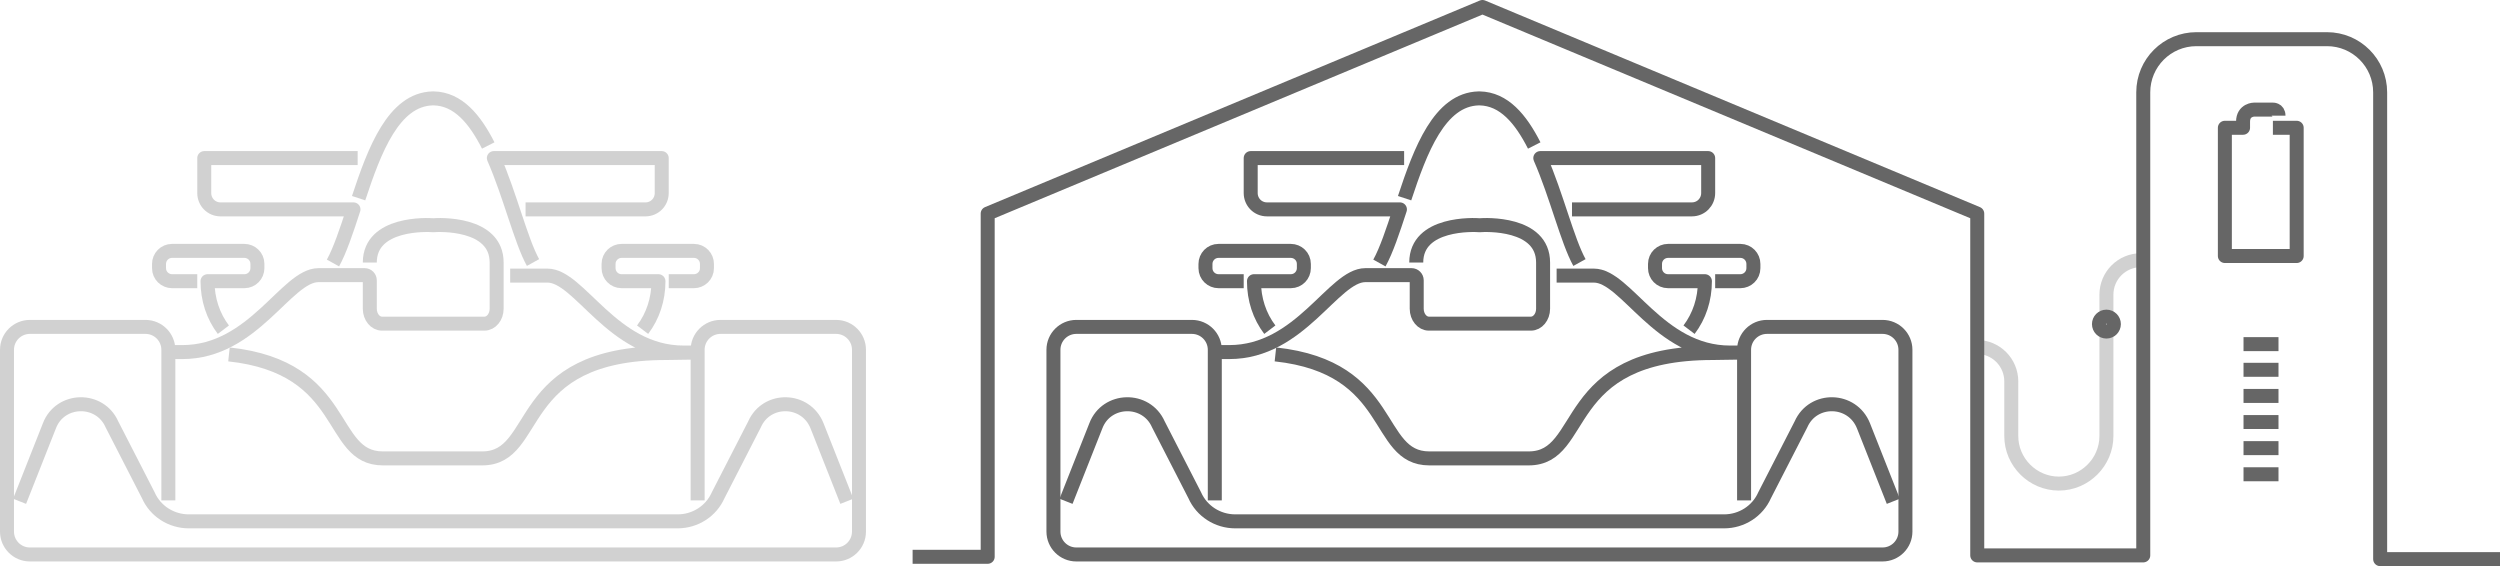
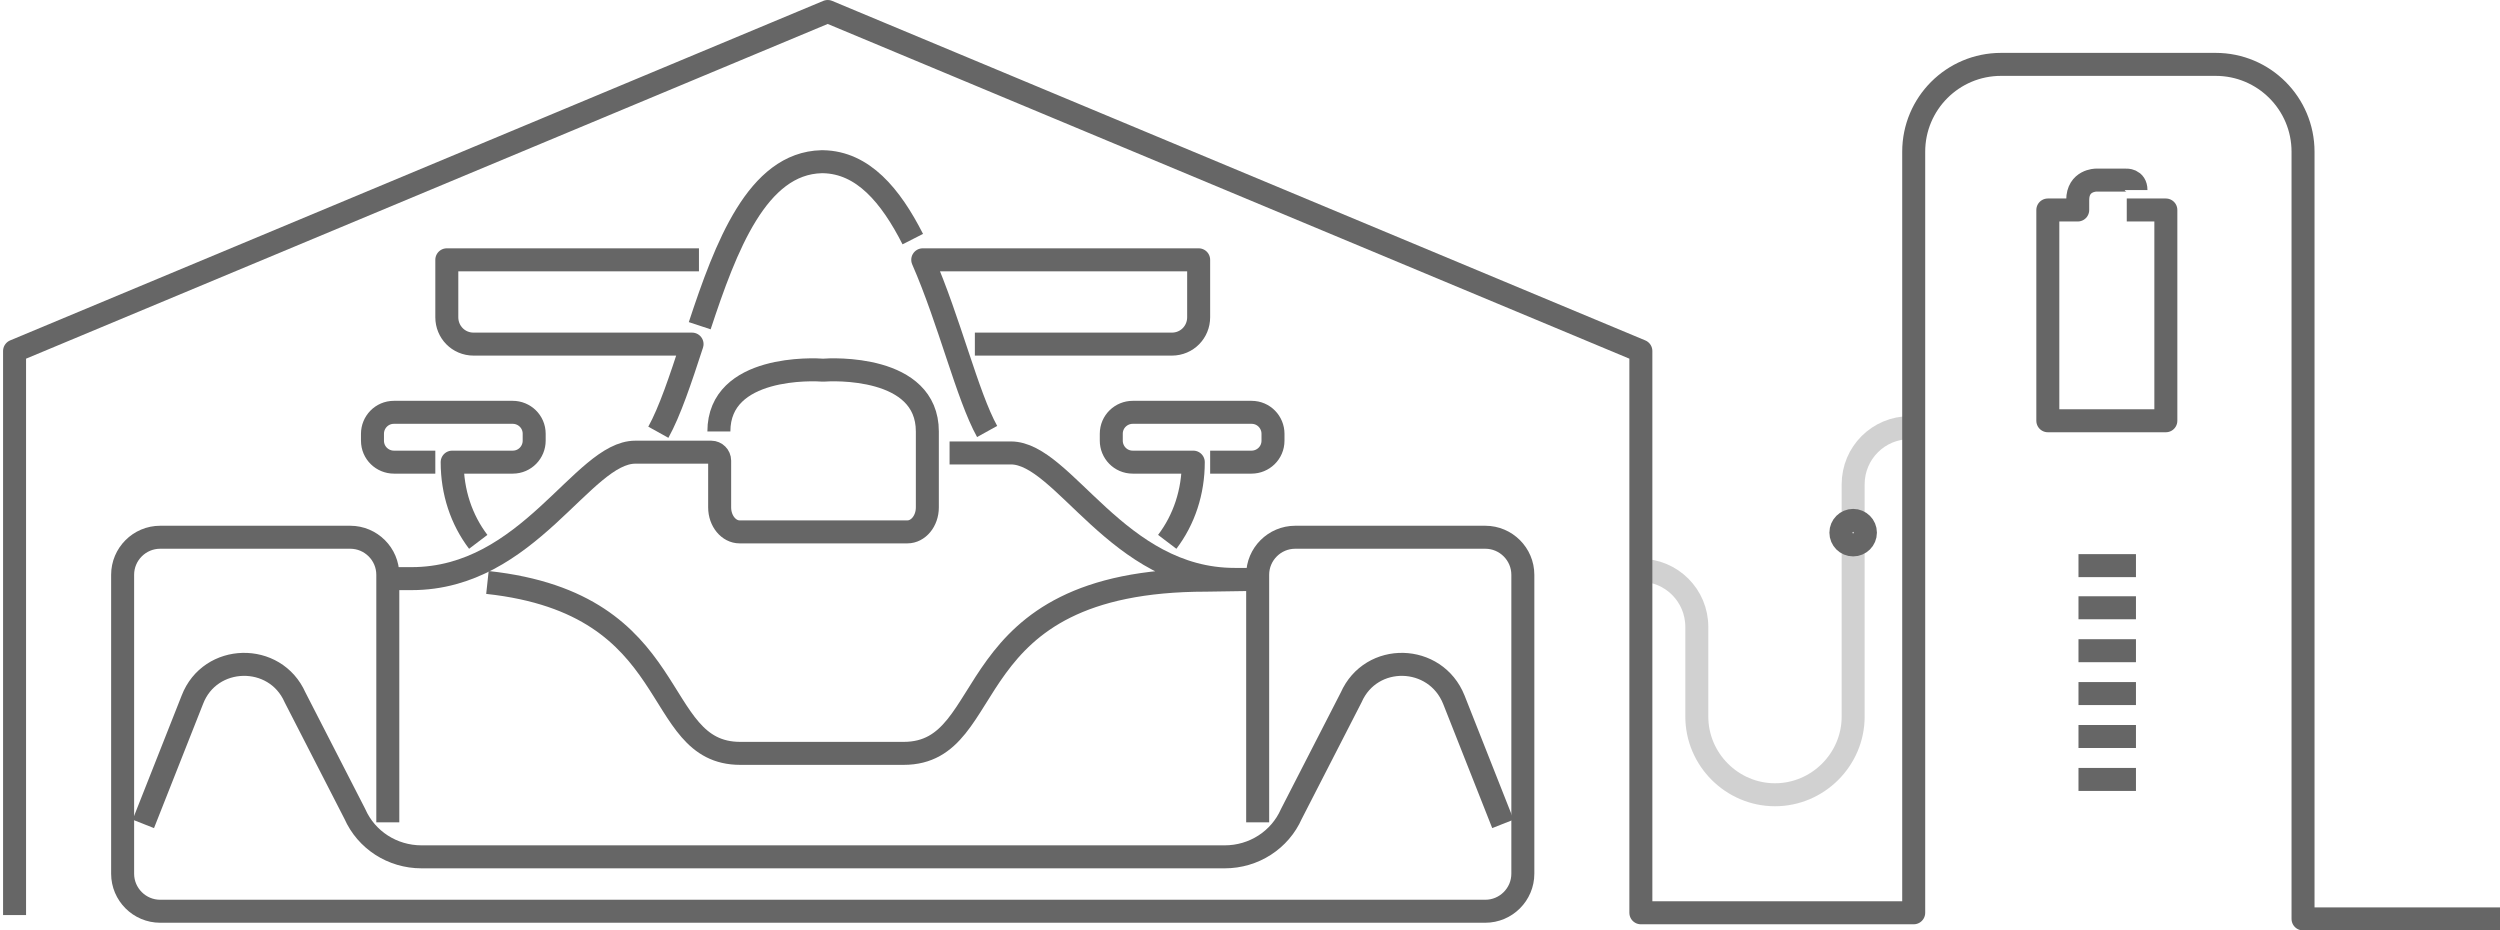
- <svg xmlns="http://www.w3.org/2000/svg" version="1.1" id="Layer_1" x="0px" y="0px" viewBox="0 0 536.1 121.3" enable-background="new 0 0 536.1 121.3" xml:space="preserve">
+ <svg xmlns="http://www.w3.org/2000/svg" version="1.1" id="Layer_1" x="0px" y="0px" viewBox="0 0 326.2 121.3" enable-background="new 0 0 326.2 121.3" xml:space="preserve">
  <g>
-     <path opacity="0.3" fill="none" stroke="#666666" stroke-width="3" stroke-linejoin="round" stroke-miterlimit="10" d="M423.9,74.4   L423.9,74.4c4.1,0,7.4,3.3,7.4,7.4v11.7c0,5.6,4.6,10.2,10.2,10.2l0,0c5.6,0,10.2-4.6,10.2-10.2V63.2c0-4.1,3.3-7.4,7.4-7.4h0.5" />
+     <path opacity="0.3" fill="none" stroke="#666666" stroke-width="3" stroke-linejoin="round" stroke-miterlimit="10" enable-background="new    " d="   M214,74.4L214,74.4c4.1,0,7.4,3.3,7.4,7.4v11.7c0,5.6,4.6,10.2,10.2,10.2l0,0c5.6,0,10.2-4.6,10.2-10.2V63.2c0-4.1,3.3-7.4,7.4-7.4   h0.5" />
    <g>
-       <line fill="none" stroke="#666666" stroke-width="3" stroke-linejoin="round" stroke-miterlimit="10" x1="481.1" y1="101.7" x2="488.6" y2="101.7" />
-       <line fill="none" stroke="#666666" stroke-width="3" stroke-linejoin="round" stroke-miterlimit="10" x1="481.1" y1="96.1" x2="488.6" y2="96.1" />
-       <line fill="none" stroke="#666666" stroke-width="3" stroke-linejoin="round" stroke-miterlimit="10" x1="481.1" y1="90.5" x2="488.6" y2="90.5" />
-       <line fill="none" stroke="#666666" stroke-width="3" stroke-linejoin="round" stroke-miterlimit="10" x1="481.1" y1="84.9" x2="488.6" y2="84.9" />
-       <line fill="none" stroke="#666666" stroke-width="3" stroke-linejoin="round" stroke-miterlimit="10" x1="481.1" y1="79.3" x2="488.6" y2="79.3" />
-       <line fill="none" stroke="#666666" stroke-width="3" stroke-linejoin="round" stroke-miterlimit="10" x1="481.1" y1="73.8" x2="488.6" y2="73.8" />
+       <line fill="none" stroke="#666666" stroke-width="3" stroke-linejoin="round" stroke-miterlimit="10" x1="271.2" y1="101.7" x2="278.7" y2="101.7" />
+       <line fill="none" stroke="#666666" stroke-width="3" stroke-linejoin="round" stroke-miterlimit="10" x1="271.2" y1="96.1" x2="278.7" y2="96.1" />
+       <line fill="none" stroke="#666666" stroke-width="3" stroke-linejoin="round" stroke-miterlimit="10" x1="271.2" y1="90.5" x2="278.7" y2="90.5" />
+       <line fill="none" stroke="#666666" stroke-width="3" stroke-linejoin="round" stroke-miterlimit="10" x1="271.2" y1="84.9" x2="278.7" y2="84.9" />
+       <line fill="none" stroke="#666666" stroke-width="3" stroke-linejoin="round" stroke-miterlimit="10" x1="271.2" y1="79.3" x2="278.7" y2="79.3" />
+       <line fill="none" stroke="#666666" stroke-width="3" stroke-linejoin="round" stroke-miterlimit="10" x1="271.2" y1="73.8" x2="278.7" y2="73.8" />
    </g>
-     <circle fill-rule="evenodd" clip-rule="evenodd" fill="none" stroke="#666666" stroke-width="3" stroke-linejoin="round" stroke-miterlimit="10" cx="451.7" cy="69.5" r="1.6" />
+     <circle fill="none" stroke="#666666" stroke-width="3" stroke-linejoin="round" stroke-miterlimit="10" cx="241.8" cy="69.5" r="1.6" />
    <g>
      <g>
-         <path fill="none" stroke="#666666" stroke-width="3" stroke-linejoin="round" stroke-miterlimit="10" d="M362.2,70.7     c2.2-2.9,3.4-6.5,3.4-10.4h0h-7.9c-1.6,0-2.8-1.3-2.8-2.8v-0.9c0-1.6,1.3-2.8,2.8-2.8h15.5c1.6,0,2.8,1.3,2.8,2.8v0.9     c0,1.6-1.3,2.8-2.8,2.8h-5.4" />
-         <path fill="none" stroke="#666666" stroke-width="3" stroke-linejoin="round" stroke-miterlimit="10" d="M272.3,70.7     c-2.2-2.9-3.4-6.5-3.4-10.4h0h7.9c1.6,0,2.8-1.3,2.8-2.8v-0.9c0-1.6-1.3-2.8-2.8-2.8h-15.5c-1.6,0-2.8,1.3-2.8,2.8v0.9     c0,1.6,1.3,2.8,2.8,2.8h5.4" />
+         <path fill="none" stroke="#666666" stroke-width="3" stroke-linejoin="round" stroke-miterlimit="10" d="M152.3,70.7     c2.2-2.9,3.4-6.5,3.4-10.4l0,0h-7.9c-1.6,0-2.8-1.3-2.8-2.8v-0.9c0-1.6,1.3-2.8,2.8-2.8h15.5c1.6,0,2.8,1.3,2.8,2.8v0.9     c0,1.6-1.3,2.8-2.8,2.8h-5.4" />
+         <path fill="none" stroke="#666666" stroke-width="3" stroke-linejoin="round" stroke-miterlimit="10" d="M62.4,70.7     c-2.2-2.9-3.4-6.5-3.4-10.4l0,0h7.9c1.6,0,2.8-1.3,2.8-2.8v-0.9c0-1.6-1.3-2.8-2.8-2.8H51.4c-1.6,0-2.8,1.3-2.8,2.8v0.9     c0,1.6,1.3,2.8,2.8,2.8h5.4" />
      </g>
-       <path fill="none" stroke="#666666" stroke-width="3" stroke-linejoin="round" stroke-miterlimit="10" d="M329,31.2    c-2.9-5.7-6.5-10-11.7-10.1v0c0,0-0.1,0-0.1,0c0,0-0.1,0-0.1,0v0c-8.4,0.2-12.5,11.1-15.9,21.4" />
-       <path fill="none" stroke="#666666" stroke-width="3" stroke-linejoin="round" stroke-miterlimit="10" d="M338.7,56.3    c-2.6-4.7-4.9-14.4-8.4-22.4l36,0v7.5c0,1.9-1.5,3.5-3.5,3.5h-25.7" />
-       <path fill="none" stroke="#666666" stroke-width="3" stroke-linejoin="round" stroke-miterlimit="10" d="M301.1,33.9h-32.9v7.5    c0,1.9,1.5,3.5,3.5,3.5h28.3l0.2,0c-1.5,4.6-2.9,8.8-4.4,11.5" />
-       <path fill="none" stroke="#666666" stroke-width="3" stroke-linejoin="round" stroke-miterlimit="10" d="M317.3,119" />
-       <path fill="none" stroke="#666666" stroke-width="3" stroke-linejoin="round" stroke-miterlimit="10" d="M406,107.5l-6.4-16.2    c-2.4-6-10.8-6.2-13.4-0.3l-7.8,15.2c-1.5,3.4-4.9,5.6-8.7,5.6H264.9c-3.8,0-7.2-2.2-8.7-5.6L248.4,91c-2.6-5.9-11.1-5.7-13.4,0.3    l-6.4,16.2" />
-       <path fill="none" stroke="#666666" stroke-width="3" stroke-linejoin="round" stroke-miterlimit="10" d="M374,107.3V75    c0-2.7,2.2-4.9,4.9-4.9h24.8c2.7,0,4.9,2.2,4.9,4.9v19.5V114c0,2.7-2.2,4.9-4.9,4.9H230.8c-2.7,0-4.9-2.2-4.9-4.9V94.5V75    c0-2.7,2.2-4.9,4.9-4.9h24.8c2.7,0,4.9,2.2,4.9,4.9v32.3" />
-       <path fill="none" stroke="#666666" stroke-width="3" stroke-linejoin="round" stroke-miterlimit="10" d="M303.7,56.3    c0-8.7,12.5-8.1,13.6-8c1.1-0.1,13.6-0.7,13.6,8v9.9c0,1.8-1.2,3.2-2.6,3.2h-10.9h-0.1h-10.9c-1.4,0-2.6-1.4-2.6-3.2v-6.1    c0-0.6-0.5-1.1-1.1-1.1h-9.9c-6.9,0-13.9,16.5-29.2,16.5h-3.3" />
-       <path fill="none" stroke="#666666" stroke-width="3" stroke-linejoin="round" stroke-miterlimit="10" d="M333.8,59.1h8    c6.9,0,13.9,16.5,29.2,16.5h2.8l-6.5,0.1c-33.2,0-26.7,22.6-39.5,22.6c-6.2,0-15.1,0-21.3,0c-11.9,0-7.1-19.5-33-22.3" />
+       <path fill="none" stroke="#666666" stroke-width="3" stroke-linejoin="round" stroke-miterlimit="10" d="M119.1,31.2    c-2.9-5.7-6.5-10-11.7-10.1l0,0h-0.1h-0.1l0,0c-8.4,0.2-12.5,11.1-15.9,21.4" />
+       <path fill="none" stroke="#666666" stroke-width="3" stroke-linejoin="round" stroke-miterlimit="10" d="M128.8,56.3    c-2.6-4.7-4.9-14.4-8.4-22.4h36v7.5c0,1.9-1.5,3.5-3.5,3.5h-25.7" />
+       <path fill="none" stroke="#666666" stroke-width="3" stroke-linejoin="round" stroke-miterlimit="10" d="M91.2,33.9H58.3v7.5    c0,1.9,1.5,3.5,3.5,3.5h28.3h0.2c-1.5,4.6-2.9,8.8-4.4,11.5" />
+       <path fill="none" stroke="#666666" stroke-width="3" stroke-linejoin="round" stroke-miterlimit="10" d="M107.4,119" />
+       <path fill="none" stroke="#666666" stroke-width="3" stroke-linejoin="round" stroke-miterlimit="10" d="M196.1,107.5l-6.4-16.2    c-2.4-6-10.8-6.2-13.4-0.3l-7.8,15.2c-1.5,3.4-4.9,5.6-8.7,5.6H55c-3.8,0-7.2-2.2-8.7-5.6L38.5,91c-2.6-5.9-11.1-5.7-13.4,0.3    l-6.4,16.2" />
+       <path fill="none" stroke="#666666" stroke-width="3" stroke-linejoin="round" stroke-miterlimit="10" d="M164.1,107.3V75    c0-2.7,2.2-4.9,4.9-4.9h24.8c2.7,0,4.9,2.2,4.9,4.9v19.5V114c0,2.7-2.2,4.9-4.9,4.9H20.9c-2.7,0-4.9-2.2-4.9-4.9V94.5V75    c0-2.7,2.2-4.9,4.9-4.9h24.8c2.7,0,4.9,2.2,4.9,4.9v32.3" />
+       <path fill="none" stroke="#666666" stroke-width="3" stroke-linejoin="round" stroke-miterlimit="10" d="M93.8,56.3    c0-8.7,12.5-8.1,13.6-8c1.1-0.1,13.6-0.7,13.6,8v9.9c0,1.8-1.2,3.2-2.6,3.2h-10.9h-0.1H96.5c-1.4,0-2.6-1.4-2.6-3.2v-6.1    c0-0.6-0.5-1.1-1.1-1.1h-9.9C76,59,69,75.5,53.7,75.5h-3.3" />
+       <path fill="none" stroke="#666666" stroke-width="3" stroke-linejoin="round" stroke-miterlimit="10" d="M123.9,59.1h8    c6.9,0,13.9,16.5,29.2,16.5h2.8l-6.5,0.1c-33.2,0-26.7,22.6-39.5,22.6c-6.2,0-15.1,0-21.3,0c-11.9,0-7.1-19.5-33-22.3" />
    </g>
-     <g opacity="0.3">
-       <g>
-         <path fill="none" stroke="#666666" stroke-width="3" stroke-linejoin="round" stroke-miterlimit="10" d="M137.8,70.7     c2.2-2.9,3.4-6.5,3.4-10.4h0h-7.9c-1.6,0-2.8-1.3-2.8-2.8v-0.9c0-1.6,1.3-2.8,2.8-2.8h15.5c1.6,0,2.8,1.3,2.8,2.8v0.9     c0,1.6-1.3,2.8-2.8,2.8h-5.4" />
-         <path fill="none" stroke="#666666" stroke-width="3" stroke-linejoin="round" stroke-miterlimit="10" d="M47.9,70.7     c-2.2-2.9-3.4-6.5-3.4-10.4h0h7.9c1.6,0,2.8-1.3,2.8-2.8v-0.9c0-1.6-1.3-2.8-2.8-2.8H36.9c-1.6,0-2.8,1.3-2.8,2.8v0.9     c0,1.6,1.3,2.8,2.8,2.8h5.4" />
-       </g>
-       <path fill="none" stroke="#666666" stroke-width="3" stroke-linejoin="round" stroke-miterlimit="10" d="M104.7,31.2    c-2.9-5.7-6.5-10-11.7-10.1v0c0,0-0.1,0-0.1,0c0,0-0.1,0-0.1,0v0c-8.4,0.2-12.5,11.1-15.9,21.4" />
-       <path fill="none" stroke="#666666" stroke-width="3" stroke-linejoin="round" stroke-miterlimit="10" d="M114.3,56.3    c-2.6-4.7-4.9-14.4-8.4-22.4l36,0v7.5c0,1.9-1.5,3.5-3.5,3.5h-25.7" />
-       <path fill="none" stroke="#666666" stroke-width="3" stroke-linejoin="round" stroke-miterlimit="10" d="M76.7,33.9H43.8v7.5    c0,1.9,1.5,3.5,3.5,3.5h28.3l0.2,0c-1.5,4.6-2.9,8.8-4.4,11.5" />
-       <path fill="none" stroke="#666666" stroke-width="3" stroke-linejoin="round" stroke-miterlimit="10" d="M92.9,119" />
-       <path fill="none" stroke="#666666" stroke-width="3" stroke-linejoin="round" stroke-miterlimit="10" d="M181.6,107.5l-6.4-16.2    c-2.4-6-10.8-6.2-13.4-0.3l-7.8,15.2c-1.5,3.4-4.9,5.6-8.7,5.6H40.5c-3.8,0-7.2-2.2-8.7-5.6L24,91c-2.6-5.9-11.1-5.7-13.4,0.3    l-6.4,16.2" />
-       <path fill="none" stroke="#666666" stroke-width="3" stroke-linejoin="round" stroke-miterlimit="10" d="M149.6,107.3V75    c0-2.7,2.2-4.9,4.9-4.9h24.8c2.7,0,4.9,2.2,4.9,4.9v19.5V114c0,2.7-2.2,4.9-4.9,4.9H6.4c-2.7,0-4.9-2.2-4.9-4.9V94.5V75    c0-2.7,2.2-4.9,4.9-4.9h24.8c2.7,0,4.9,2.2,4.9,4.9v32.3" />
-       <path fill="none" stroke="#666666" stroke-width="3" stroke-linejoin="round" stroke-miterlimit="10" d="M79.3,56.3    c0-8.7,12.5-8.1,13.6-8c1.1-0.1,13.6-0.7,13.6,8v9.9c0,1.8-1.2,3.2-2.6,3.2H92.9h-0.1H81.9c-1.4,0-2.6-1.4-2.6-3.2v-6.1    c0-0.6-0.5-1.1-1.1-1.1h-9.9c-6.9,0-13.9,16.5-29.2,16.5h-3.3" />
-       <path fill="none" stroke="#666666" stroke-width="3" stroke-linejoin="round" stroke-miterlimit="10" d="M109.4,59.1h8    c6.9,0,13.9,16.5,29.2,16.5h2.8l-6.5,0.1c-33.2,0-26.7,22.6-39.5,22.6c-6.2,0-15.1,0-21.3,0c-11.9,0-7.1-19.5-33-22.3" />
-     </g>
-     <path fill="none" stroke="#666666" stroke-width="3" stroke-linejoin="round" stroke-miterlimit="10" d="M195.7,119.4h16.1V45.8   L317.9,1.5L424,45.8v73.3h35.1h0.5V19.8c0-6.3,5.1-11.4,11.4-11.4h28c6.3,0,11.4,5.1,11.4,11.4v100.1h25.8" />
+     <path fill="none" stroke="#666666" stroke-width="3" stroke-linejoin="round" stroke-miterlimit="10" d="M1.9,119.4V45.8L108,1.5   l106.1,44.3v73.3h35.1h0.5V19.8c0-6.3,5.1-11.4,11.4-11.4h28c6.3,0,11.4,5.1,11.4,11.4v100.1h25.8" />
    <g>
-       <path fill="none" stroke="#666666" stroke-width="3" stroke-linejoin="round" stroke-miterlimit="10" d="M487.4,27.4l5.1,0v27.5    h-15.4V27.4h3.9v-1.3c0-2.6,2.4-2.6,2.4-2.6h3.9c0,0,1.3-0.1,1.3,1.3" />
+       <path fill="none" stroke="#666666" stroke-width="3" stroke-linejoin="round" stroke-miterlimit="10" d="M277.5,27.4h5.1v27.5    h-15.4V27.4h3.9v-1.3c0-2.6,2.4-2.6,2.4-2.6h3.9c0,0,1.3-0.1,1.3,1.3" />
    </g>
  </g>
</svg>
